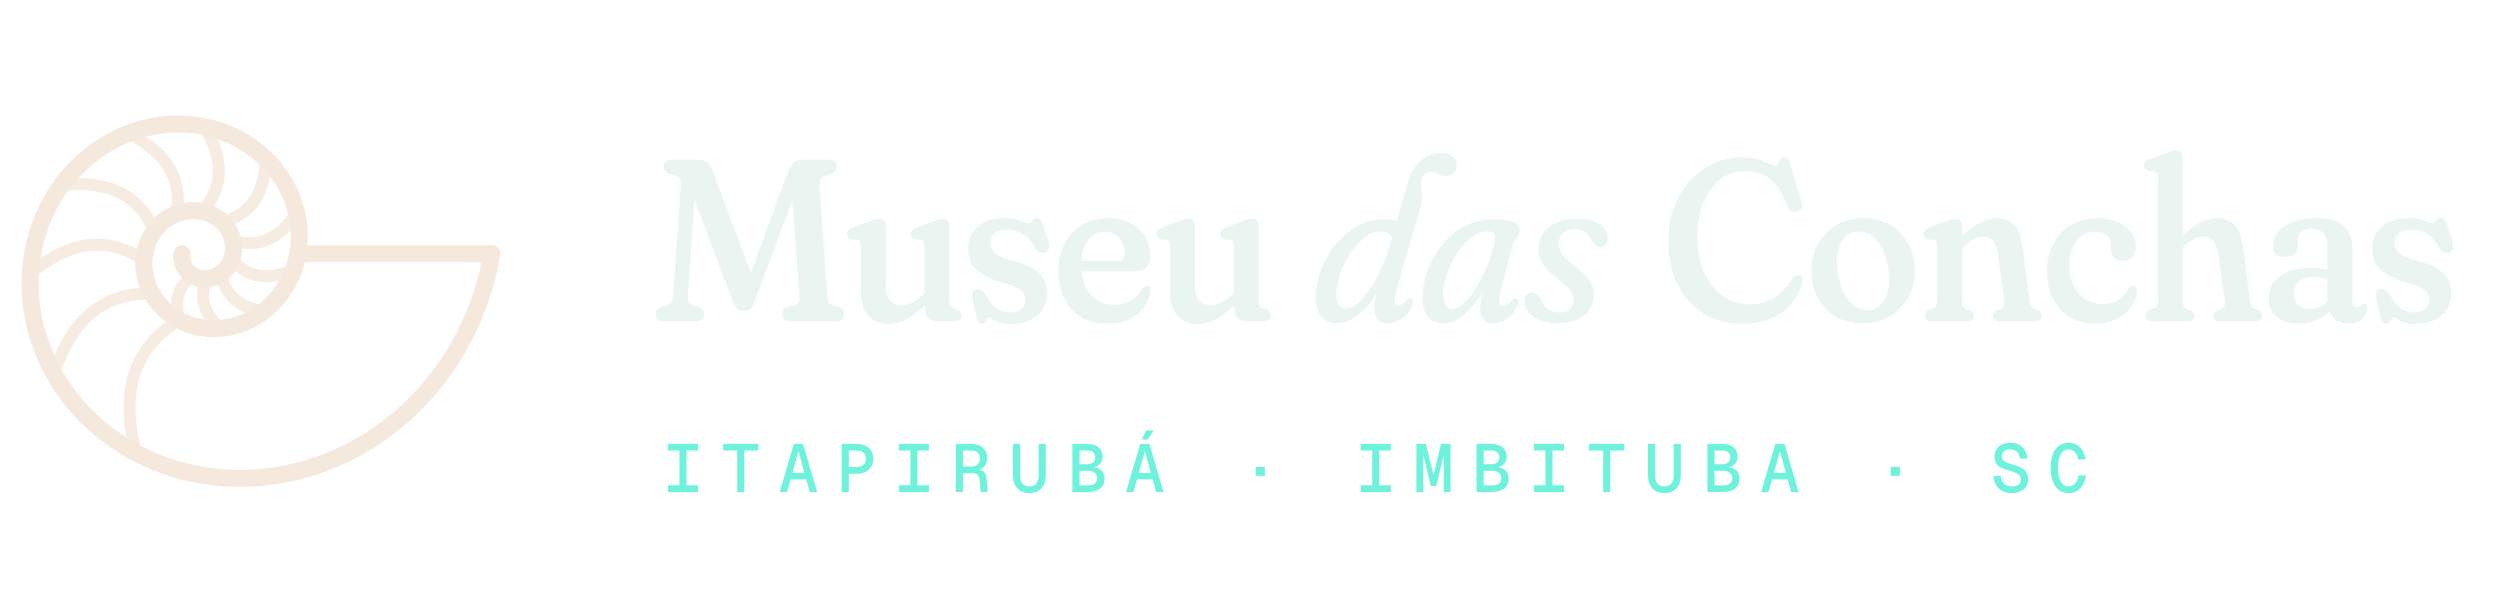
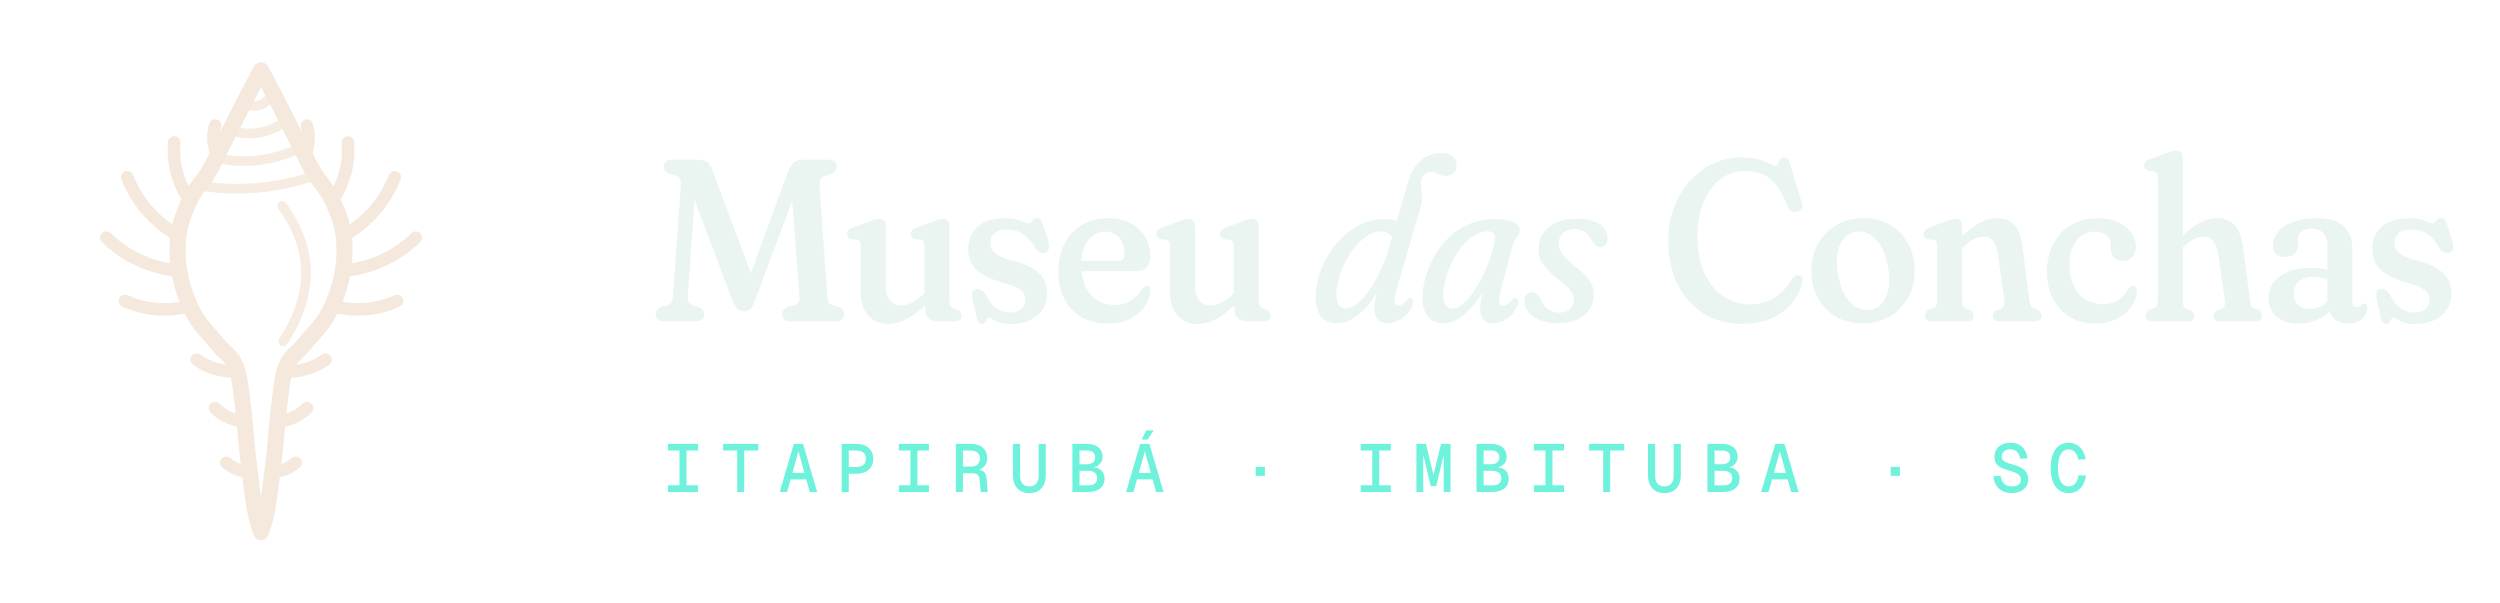
<svg xmlns="http://www.w3.org/2000/svg" viewBox="0 0 498 120" width="498" height="120">
-   <g transform="translate(0 8)" fill="none" stroke="#F4E9DC" stroke-width="3.4" stroke-linecap="round" stroke-linejoin="round">
-     <path d="M36.27 42.54L36.25 42.69L36.23 42.85L36.22 43L36.22 43.15L36.22 43.31L36.23 43.47L36.24 43.62L36.26 43.78L36.29 43.94L36.32 44.1L36.36 44.26L36.41 44.41L36.46 44.57L36.52 44.72L36.58 44.88L36.66 45.03L36.74 45.18L36.82 45.33L36.92 45.47L37.01 45.61L37.12 45.75L37.23 45.89L37.35 46.02L37.47 46.15L37.6 46.27L37.74 46.39L37.88 46.51L38.02 46.62L38.18 46.72L38.33 46.82L38.49 46.92L38.66 47L38.83 47.08L39.01 47.16L39.19 47.23L39.37 47.29L39.56 47.34L39.75 47.39L39.94 47.43L40.14 47.46L40.34 47.49L40.54 47.51L40.74 47.51L40.95 47.52L41.15 47.51L41.36 47.49L41.57 47.47L41.78 47.44L41.98 47.39L42.19 47.34L42.4 47.29L42.61 47.22L42.81 47.14L43.01 47.06L43.21 46.96L43.41 46.86L43.61 46.75L43.8 46.63L43.99 46.5L44.17 46.37L44.35 46.22L44.53 46.07L44.7 45.91L44.86 45.74L45.02 45.57L45.17 45.38L45.32 45.19L45.46 44.99L45.59 44.79L45.72 44.58L45.83 44.36L45.94 44.14L46.04 43.91L46.14 43.67L46.22 43.43L46.29 43.19L46.36 42.94L46.41 42.68L46.46 42.42L46.5 42.16L46.52 41.9L46.54 41.63L46.54 41.36L46.53 41.09L46.51 40.82L46.49 40.55L46.45 40.27L46.39 40L46.33 39.73L46.26 39.45L46.17 39.18L46.07 38.91L45.97 38.65L45.85 38.38L45.72 38.12L45.57 37.86L45.42 37.61L45.25 37.36L45.08 37.11L44.89 36.88L44.69 36.64L44.48 36.42L44.27 36.2L44.04 35.99L43.8 35.78L43.55 35.59L43.29 35.4L43.02 35.23L42.75 35.06L42.46 34.9L42.17 34.75L41.87 34.62L41.56 34.49L41.25 34.38L40.93 34.28L40.6 34.19L40.27 34.11L39.93 34.05L39.59 34L39.24 33.96L38.89 33.94L38.54 33.93L38.18 33.94L37.82 33.96L37.47 33.99L37.11 34.04L36.74 34.1L36.38 34.18L36.03 34.28L35.67 34.38L35.31 34.51L34.96 34.65L34.61 34.8L34.26 34.97L33.92 35.15L33.59 35.35L33.26 35.56L32.94 35.79L32.62 36.03L32.31 36.29L32.01 36.56L31.72 36.85L31.44 37.14L31.17 37.45L30.91 37.78L30.66 38.11L30.43 38.46L30.2 38.82L29.99 39.19L29.79 39.58L29.61 39.97L29.44 40.37L29.29 40.78L29.15 41.2L29.03 41.63L28.93 42.07L28.84 42.51L28.77 42.96L28.71 43.41L28.68 43.87L28.66 44.34L28.66 44.8L28.69 45.27L28.72 45.75L28.78 46.22L28.86 46.69L28.96 47.17L29.08 47.64L29.22 48.11L29.37 48.58L29.55 49.05L29.75 49.51L29.96 49.96L30.2 50.41L30.46 50.86L30.73 51.29L31.03 51.72L31.34 52.14L31.67 52.55L32.02 52.94L32.39 53.33L32.78 53.7L33.18 54.06L33.61 54.41L34.04 54.74L34.5 55.06L34.97 55.35L35.45 55.64L35.95 55.9L36.46 56.15L36.99 56.37L37.53 56.58L38.08 56.77L38.64 56.93L39.21 57.08L39.79 57.2L40.38 57.3L40.98 57.37L41.58 57.43L42.19 57.45L42.8 57.46L43.42 57.44L44.04 57.39L44.66 57.32L45.29 57.23L45.91 57.1L46.54 56.96L47.16 56.78L47.78 56.58L48.39 56.36L49 56.1L49.6 55.83L50.19 55.52L50.78 55.19L51.36 54.84L51.92 54.46L52.48 54.05L53.02 53.62L53.54 53.16L54.05 52.68L54.55 52.18L55.03 51.65L55.49 51.1L55.93 50.53L56.35 49.94L56.75 49.33L57.13 48.7L57.48 48.04L57.81 47.37L58.12 46.69L58.4 45.98L58.65 45.26L58.88 44.53L59.07 43.78L59.24 43.02L59.38 42.25L59.49 41.47L59.57 40.67L59.61 39.88L59.63 39.07L59.61 38.26L59.56 37.44L59.47 36.62L59.36 35.8L59.2 34.98L59.02 34.16L58.8 33.34L58.55 32.52L58.26 31.72L57.94 30.91L57.58 30.12L57.19 29.33L56.76 28.56L56.3 27.8L55.81 27.05L55.28 26.31L54.73 25.6L54.14 24.9L53.51 24.22L52.86 23.56L52.17 22.93L51.46 22.31L50.72 21.73L49.94 21.17L49.15 20.63L48.32 20.13L47.47 19.65L46.59 19.21L45.69 18.8L44.77 18.42L43.83 18.08L42.87 17.77L41.89 17.5L40.89 17.27L39.88 17.08L38.86 16.92L37.82 16.81L36.77 16.74L35.71 16.71L34.64 16.72L33.57 16.78L32.49 16.87L31.41 17.02L30.33 17.2L29.25 17.44L28.17 17.71L27.1 18.04L26.03 18.4L24.97 18.81L23.92 19.27L22.89 19.77L21.86 20.32L20.86 20.91L19.87 21.55L18.89 22.23L17.95 22.95L17.02 23.72L16.12 24.53L15.25 25.38L14.4 26.27L13.59 27.2L12.8 28.17L12.06 29.17L11.34 30.21L10.67 31.29L10.03 32.4L9.44 33.55L8.89 34.72L8.38 35.92L7.92 37.16L7.5 38.42L7.13 39.7L6.81 41L6.54 42.33L6.33 43.68L6.16 45.04L6.05 46.42L6 47.81L6 49.21L6.06 50.62L6.17 52.04L6.34 53.46L6.57 54.88L6.86 56.3L7.21 57.72L7.62 59.14L8.09 60.54L8.61 61.94L9.2 63.33L9.85 64.69L10.55 66.05L11.31 67.38L12.14 68.69L13.02 69.97L13.95 71.23L14.95 72.46L15.99 73.65L17.1 74.81L18.26 75.93L19.46 77.02L20.73 78.06L22.04 79.05L23.39 80L24.8 80.9L26.25 81.76L27.74 82.55L29.28 83.29L30.85 83.98L32.46 84.6L34.11 85.17L35.79 85.67L37.5 86.11L39.24 86.48L41.01 86.78L42.79 87.02L44.6 87.18L46.43 87.27L48.27 87.29L50.12 87.24L51.99 87.11L53.85 86.9L55.73 86.62L57.6 86.26L59.47 85.82L61.33 85.31L63.19 84.71L65.03 84.04L66.86 83.29L68.66 82.46L70.45 81.55L72.21 80.57L73.94 79.51L75.64 78.37L77.3 77.16L78.93 75.87L80.51 74.51L82.05 73.08L83.54 71.57L84.98 70L86.37 68.36L87.7 66.65L88.96 64.88L90.17 63.05L91.31 61.16L92.37 59.2L93.37 57.2L94.29 55.14L95.14 53.03L95.9 50.88L96.58 48.68L97.18 46.44L97.69 44.16" />
-     <path d="M98 42.54L59.33 42.54" />
-     <path d="M35.7 55.77Q22.2 63.92 27.1 82.22M30.25 50.51Q15.99 50.11 10.77 66.44M28.68 43.84Q18.02 36.56 6.05 46.44M30.75 38Q26.19 27.24 12.25 28.9M35.18 34.56Q36.98 24.14 25.55 18.58M40.24 34.11Q46.7 27.05 40.72 17.23M44.31 36.24Q52.68 34.03 52.93 23.63M46.36 39.85Q53.82 42.27 59.09 34.47M46.16 43.61Q50.65 49.1 58.48 45.74M44.17 46.37Q44.9 52.75 52.51 54.03M41.3 47.5Q38.74 52.71 43.9 57.41M38.56 46.95Q34.06 49.67 35.7 55.77" stroke-width="2.4" opacity=".85" />
+   <g transform="translate(0 8)" fill="none" stroke="#F4E9DC" stroke-width="3.2" stroke-linecap="round" stroke-linejoin="round">
+     <path d="M52 6L52.11 6.21L52.26 6.48L52.42 6.79L52.61 7.13L52.81 7.51L53.02 7.91L53.25 8.33L53.48 8.76L53.72 9.2L53.95 9.64L54.18 10.08L54.4 10.5L54.62 10.92L54.84 11.36L55.07 11.8L55.3 12.26L55.54 12.72L55.78 13.19L56.01 13.66L56.25 14.13L56.49 14.6L56.73 15.07L56.97 15.54L57.2 16L57.43 16.46L57.67 16.92L57.9 17.39L58.14 17.85L58.38 18.32L58.61 18.78L58.85 19.24L59.08 19.7L59.31 20.16L59.54 20.61L59.77 21.06L60 21.5L60.22 21.93L60.44 22.36L60.65 22.79L60.85 23.2L61.06 23.62L61.26 24.03L61.47 24.44L61.68 24.85L61.9 25.26L62.12 25.67L62.36 26.08L62.6 26.5L62.86 26.91L63.13 27.31L63.42 27.7L63.71 28.09L64.01 28.48L64.31 28.88L64.61 29.27L64.91 29.69L65.2 30.11L65.48 30.55L65.75 31.01L66 31.5L66.24 32.01L66.49 32.54L66.73 33.09L66.97 33.65L67.2 34.22L67.42 34.81L67.63 35.41L67.83 36.02L68.01 36.63L68.16 37.25L68.29 37.88L68.4 38.5L68.48 39.13L68.55 39.78L68.59 40.43L68.62 41.09L68.63 41.76L68.63 42.44L68.6 43.12L68.56 43.8L68.49 44.48L68.41 45.16L68.32 45.83L68.2 46.5L68.06 47.17L67.91 47.86L67.73 48.54L67.53 49.24L67.32 49.93L67.09 50.62L66.84 51.3L66.58 51.97L66.3 52.63L66.01 53.28L65.71 53.9L65.4 54.5L65.07 55.08L64.7 55.65L64.31 56.2L63.9 56.74L63.48 57.26L63.05 57.78L62.62 58.28L62.19 58.76L61.76 59.24L61.35 59.7L60.96 60.16L60.6 60.6L60.25 61.01L59.91 61.39L59.56 61.74L59.23 62.06L58.9 62.37L58.59 62.68L58.28 63L57.99 63.33L57.72 63.69L57.46 64.08L57.22 64.51L57 65L56.81 65.53L56.63 66.1L56.49 66.7L56.36 67.33L56.24 67.98L56.14 68.65L56.04 69.34L55.96 70.05L55.87 70.77L55.78 71.51L55.7 72.25L55.6 73L55.5 73.76L55.41 74.55L55.33 75.36L55.25 76.19L55.17 77.02L55.09 77.88L55.02 78.73L54.94 79.59L54.86 80.45L54.78 81.31L54.69 82.16L54.6 83L54.5 83.85L54.4 84.72L54.3 85.62L54.19 86.52L54.08 87.42L53.97 88.31L53.86 89.19L53.74 90.04L53.63 90.85L53.52 91.62L53.41 92.34L53.3 93L53.19 93.61L53.07 94.18L52.94 94.72L52.82 95.22L52.69 95.69L52.57 96.13L52.45 96.52L52.34 96.89L52.23 97.22L52.14 97.51L52.06 97.77L52 98L51.94 97.77L51.86 97.51L51.77 97.22L51.66 96.89L51.55 96.52L51.43 96.13L51.31 95.69L51.18 95.22L51.06 94.72L50.93 94.18L50.81 93.61L50.7 93L50.59 92.34L50.48 91.62L50.37 90.85L50.26 90.04L50.14 89.19L50.03 88.31L49.92 87.42L49.81 86.52L49.7 85.62L49.6 84.72L49.5 83.85L49.4 83L49.31 82.16L49.22 81.31L49.14 80.45L49.06 79.59L48.98 78.73L48.91 77.88L48.83 77.02L48.75 76.19L48.67 75.36L48.59 74.55L48.5 73.76L48.4 73L48.3 72.25L48.22 71.51L48.13 70.77L48.04 70.05L47.96 69.34L47.86 68.65L47.76 67.98L47.64 67.33L47.51 66.7L47.37 66.1L47.19 65.53L47 65L46.78 64.51L46.54 64.08L46.28 63.69L46.01 63.33L45.72 63L45.41 62.68L45.1 62.37L44.77 62.06L44.44 61.74L44.09 61.39L43.75 61.01L43.4 60.6L43.04 60.16L42.65 59.7L42.24 59.24L41.81 58.76L41.38 58.28L40.95 57.78L40.52 57.26L40.1 56.74L39.69 56.2L39.3 55.65L38.93 55.08L38.6 54.5L38.29 53.9L37.99 53.28L37.7 52.63L37.42 51.97L37.16 51.3L36.91 50.62L36.68 49.93L36.47 49.24L36.27 48.54L36.09 47.86L35.94 47.17L35.8 46.5L35.68 45.83L35.59 45.16L35.51 44.48L35.44 43.8L35.4 43.12L35.38 42.44L35.37 41.76L35.38 41.09L35.41 40.43L35.45 39.78L35.52 39.13L35.6 38.5L35.71 37.88L35.84 37.25L35.99 36.63L36.17 36.02L36.37 35.41L36.58 34.81L36.8 34.22L37.03 33.65L37.27 33.09L37.51 32.54L37.76 32.01L38 31.5L38.25 31.01L38.52 30.55L38.8 30.11L39.09 29.69L39.39 29.27L39.69 28.88L39.99 28.48L40.29 28.09L40.58 27.7L40.87 27.31L41.14 26.91L41.4 26.5L41.64 26.08L41.88 25.67L42.1 25.26L42.32 24.85L42.53 24.44L42.74 24.03L42.94 23.62L43.15 23.2L43.35 22.79L43.56 22.36L43.78 21.93L44 21.5L44.23 21.06L44.46 20.61L44.69 20.16L44.92 19.7L45.15 19.24L45.39 18.78L45.62 18.32L45.86 17.85L46.1 17.39L46.33 16.92L46.57 16.46L46.8 16L47.03 15.54L47.27 15.07L47.51 14.6L47.75 14.13L47.99 13.66L48.22 13.19L48.46 12.72L48.7 12.26L48.93 11.8L49.16 11.36L49.38 10.92L49.6 10.5L49.82 10.08L50.05 9.64L50.28 9.2L50.52 8.76L50.75 8.33L50.98 7.91L51.19 7.51L51.39 7.13L51.58 6.79L51.74 6.48L51.89 6.21L52 6Z" />
+     <path d="M60.75 23Q61.97 19.93 61.14 17.01M43.25 23Q42.03 19.93 42.86 17.01M66.24 32Q69.81 26.45 69.29 20.39M37.76 32Q34.19 26.45 34.71 20.39M68.47 39Q75.78 34.61 78.64 27.31M35.53 39Q28.22 34.61 25.36 27.31M68.29 46Q77.03 44.99 82.83 39.34M35.71 46Q26.97 44.99 21.17 39.34M66.14 53Q73.09 54.65 79.09 51.95M37.86 53Q30.91 54.65 24.91 51.95M56.67 66Q61.34 66.16 64.83 63.65M47.33 66Q42.66 66.16 39.17 63.65M55.27 76Q58.82 75.59 61.18 73.3M48.73 76Q45.18 75.59 42.82 73.3M54.25 86Q57 85.85 58.91 84.19M49.75 86Q47 85.85 45.09 84.19" stroke-width="2.5" />
+     <path d="M49.32 12.7Q52 14.1 54.68 10.5M46.75 18.2Q52 19.6 57.25 16M44.18 23.7Q52 25.1 59.82 21.5M41.29 29.2Q52 30.6 62.71 27M56.2 33Q65.6 46 56.4 60" stroke-width="1.92" opacity=".85" />
  </g>
  <path fill="#EAF5F2" d="M141.98 34.12L150.65 57.28L148.33 57.70L156.89 34.45Q157.44 32.86 158.15 32.33Q158.87 31.80 160.11 31.80L160.11 31.80L165.12 31.80Q165.93 31.80 166.31 32.16Q166.69 32.51 166.69 33.16L166.69 33.16Q166.69 33.69 166.42 34.05Q166.16 34.42 165.58 34.65L165.58 34.65L164.57 34.95Q163.76 35.20 163.49 35.70Q163.21 36.19 163.28 37.32L163.28 37.32L164.80 59.12Q164.84 59.93 165.10 60.30Q165.35 60.66 165.88 60.83L165.88 60.83L167.12 61.13Q167.60 61.29 167.88 61.64Q168.16 62.00 168.16 62.55L168.16 62.55Q168.16 63.20 167.78 63.60Q167.40 64 166.59 64L166.59 64L157.39 64Q156.61 64 156.23 63.63Q155.85 63.26 155.85 62.62L155.85 62.62Q155.85 62.09 156.12 61.72Q156.38 61.35 156.93 61.13L156.93 61.13L158.20 60.83Q158.77 60.64 159.05 60.27Q159.32 59.91 159.26 59.15L159.26 59.15L157.53 36.22L159.26 36.17L150.45 59.72Q149.94 61.15 149.44 61.57Q148.93 62.00 148.24 62.00L148.24 62.00Q147.73 62.00 147.33 61.84Q146.93 61.68 146.57 61.16Q146.22 60.64 145.80 59.56L145.80 59.56L137.04 36.31L138.63 35.89L137.01 58.96Q136.97 59.72 137.20 60.15Q137.43 60.57 138.16 60.92L138.16 60.92L139.38 61.26Q139.80 61.45 140.03 61.77Q140.26 62.09 140.26 62.57L140.26 62.57Q140.26 63.24 139.89 63.62Q139.52 64 138.72 64L138.72 64L132.16 64Q131.38 64 130.99 63.63Q130.60 63.26 130.60 62.62L130.60 62.62Q130.60 62.05 130.90 61.70Q131.20 61.35 131.79 61.08L131.79 61.08L132.97 60.83Q133.47 60.66 133.74 60.26Q134.00 59.86 134.05 59.05L134.05 59.05L135.63 36.77Q135.68 36.08 135.50 35.65Q135.31 35.23 134.74 35.00L134.74 35.00L133.38 34.65Q132.78 34.40 132.53 34.05Q132.28 33.71 132.28 33.16L132.28 33.16Q132.28 31.80 133.84 31.80L133.84 31.80L139.18 31.80Q140.21 31.80 140.86 32.27Q141.50 32.74 141.98 34.12L141.98 34.12ZM184.28 61.40L184.28 61.40L184.28 60.02L184.14 59.84L184.14 49.16Q184.14 48.45 183.96 48.15Q183.77 47.85 183.34 47.74L183.34 47.74L182.26 47.67Q181.80 47.49 181.61 47.23Q181.43 46.98 181.43 46.59L181.43 46.59Q181.43 46.17 181.69 45.86Q181.96 45.55 182.62 45.30L182.62 45.30L185.78 44.13Q186.60 43.83 187.06 43.71Q187.52 43.60 187.89 43.60L187.89 43.60Q188.49 43.60 188.81 43.98Q189.13 44.36 189.13 44.98L189.13 44.98L189.13 59.74Q189.13 60.55 189.34 60.92Q189.55 61.29 189.98 61.42L189.98 61.42L190.70 61.63Q191.11 61.84 191.32 62.13Q191.53 62.41 191.53 62.85L191.53 62.85Q191.53 63.40 191.19 63.70Q190.86 64 190.24 64L190.24 64L186.86 64Q185.57 64 184.92 63.31Q184.28 62.62 184.28 61.40ZM171.47 58.25L171.47 58.25L171.47 49.16Q171.47 48.45 171.28 48.15Q171.10 47.85 170.66 47.74L170.66 47.74L169.58 47.67Q169.12 47.49 168.94 47.23Q168.75 46.98 168.75 46.59L168.75 46.59Q168.75 46.17 169.02 45.86Q169.28 45.55 169.95 45.30L169.95 45.30L173.10 44.13Q173.93 43.83 174.39 43.71Q174.85 43.60 175.22 43.60L175.22 43.60Q175.82 43.60 176.14 43.98Q176.46 44.36 176.46 44.98L176.46 44.98L176.46 56.96Q176.46 58.85 177.31 59.84Q178.16 60.83 179.54 60.83L179.54 60.83Q180.55 60.83 181.66 60.30Q182.76 59.77 183.96 58.62L183.96 58.62L184.72 57.91L185.82 59.26L184.90 60.20Q182.67 62.48 180.72 63.51Q178.76 64.53 176.90 64.53L176.90 64.53Q174.46 64.53 172.96 62.87Q171.47 61.22 171.47 58.25ZM201.23 62.25L201.23 62.25Q202.68 62.25 203.45 61.54Q204.22 60.83 204.22 59.74L204.22 59.74Q204.22 59.03 203.91 58.48Q203.60 57.93 202.80 57.46Q201.99 56.98 200.50 56.55L200.50 56.55Q197.55 55.72 195.88 54.75Q194.22 53.79 193.54 52.51Q192.86 51.23 192.86 49.53L192.86 49.53Q192.86 46.89 194.72 45.17Q196.59 43.46 200.33 43.46L200.33 43.46Q201.67 43.46 202.54 43.71Q203.42 43.97 203.99 44.22Q204.57 44.47 204.96 44.47L204.96 44.47Q205.26 44.47 205.42 44.22Q205.58 43.97 205.81 43.71Q206.04 43.46 206.48 43.46L206.48 43.46Q206.89 43.46 207.21 43.73Q207.53 43.99 207.76 44.80L207.76 44.80L208.78 47.83Q209.05 48.80 208.95 49.43Q208.84 50.06 208.31 50.29L208.31 50.29Q207.74 50.52 207.18 50.28Q206.61 50.04 206.18 49.35L206.18 49.35Q205.42 48.02 204.55 47.22Q203.69 46.43 202.71 46.07Q201.74 45.72 200.63 45.72L200.63 45.72Q198.86 45.72 198.07 46.49Q197.28 47.26 197.28 48.31L197.28 48.31Q197.28 49.07 197.65 49.72Q198.03 50.36 199 50.90Q199.97 51.44 201.67 51.90L201.67 51.90Q204.06 52.50 205.59 53.39Q207.12 54.27 207.87 55.52Q208.61 56.78 208.61 58.50L208.61 58.50Q208.61 60.27 207.73 61.63Q206.84 62.99 205.23 63.76Q203.62 64.53 201.44 64.53L201.44 64.53Q199.94 64.53 199.08 64.22Q198.22 63.91 197.78 63.61Q197.34 63.31 197.09 63.31L197.09 63.31Q196.77 63.31 196.61 63.61Q196.45 63.91 196.26 64.22Q196.08 64.53 195.64 64.53L195.64 64.53Q195.23 64.53 194.96 64.26Q194.70 64 194.58 63.36L194.58 63.36L193.80 60.04Q193.57 58.89 193.65 58.32Q193.73 57.74 194.33 57.58L194.33 57.58Q194.88 57.42 195.40 57.70Q195.92 57.97 196.40 58.78L196.40 58.78Q197.37 60.64 198.53 61.45Q199.69 62.25 201.23 62.25ZM229.13 51.12L229.13 51.12Q229.13 52.52 228.38 53.27Q227.64 54.02 226.23 54.02L226.23 54.02L214.16 54.02L214.16 51.97L222.69 51.97Q223.98 51.97 223.98 50.71L223.98 50.71Q223.98 48.61 222.92 47.37Q221.86 46.13 220.16 46.13L220.16 46.13Q218.78 46.13 217.71 46.91Q216.64 47.69 216.02 49.14Q215.40 50.59 215.40 52.64L215.40 52.64Q215.40 56.59 217.22 58.66Q219.03 60.73 221.95 60.73L221.95 60.73Q223.91 60.73 225.31 59.81Q226.72 58.89 227.41 57.63L227.41 57.63Q227.73 57.26 227.98 57.11Q228.23 56.96 228.49 56.96L228.49 56.96Q228.81 56.96 229.00 57.22Q229.20 57.47 229.18 57.97L229.18 57.97Q229.04 59.65 227.97 61.13Q226.90 62.60 225.04 63.53Q223.17 64.46 220.64 64.46L220.64 64.46Q217.63 64.46 215.42 63.16Q213.21 61.86 212.02 59.53Q210.82 57.19 210.82 54.11L210.82 54.11Q210.82 51.07 212.00 48.66Q213.17 46.24 215.42 44.85Q217.68 43.46 220.85 43.46L220.85 43.46Q223.33 43.46 225.20 44.45Q227.06 45.44 228.10 47.18Q229.13 48.91 229.13 51.12ZM245.87 61.40L245.87 61.40L245.87 60.02L245.74 59.84L245.74 49.16Q245.74 48.45 245.55 48.15Q245.37 47.85 244.93 47.74L244.93 47.74L243.85 47.67Q243.39 47.49 243.21 47.23Q243.02 46.98 243.02 46.59L243.02 46.59Q243.02 46.17 243.29 45.86Q243.55 45.55 244.22 45.30L244.22 45.30L247.37 44.13Q248.20 43.83 248.66 43.71Q249.12 43.60 249.49 43.60L249.49 43.60Q250.08 43.60 250.41 43.98Q250.73 44.36 250.73 44.98L250.73 44.98L250.73 59.74Q250.73 60.55 250.93 60.92Q251.14 61.29 251.58 61.42L251.58 61.42L252.29 61.63Q252.71 61.84 252.91 62.13Q253.12 62.41 253.12 62.85L253.12 62.85Q253.12 63.40 252.79 63.70Q252.45 64 251.83 64L251.83 64L248.45 64Q247.16 64 246.52 63.31Q245.87 62.62 245.87 61.40ZM233.06 58.25L233.06 58.25L233.06 49.16Q233.06 48.45 232.88 48.15Q232.70 47.85 232.26 47.74L232.26 47.74L231.18 47.67Q230.72 47.49 230.53 47.23Q230.35 46.98 230.35 46.59L230.35 46.59Q230.35 46.17 230.61 45.86Q230.88 45.55 231.55 45.30L231.55 45.30L234.70 44.13Q235.52 43.83 235.98 43.71Q236.44 43.60 236.81 43.60L236.81 43.60Q237.41 43.60 237.73 43.98Q238.05 44.36 238.05 44.98L238.05 44.98L238.05 56.96Q238.05 58.85 238.91 59.84Q239.76 60.83 241.14 60.83L241.14 60.83Q242.15 60.83 243.25 60.30Q244.36 59.77 245.55 58.62L245.55 58.62L246.31 57.91L247.42 59.26L246.50 60.20Q244.26 62.48 242.31 63.51Q240.35 64.53 238.49 64.53L238.49 64.53Q236.05 64.53 234.56 62.87Q233.06 61.22 233.06 58.25ZM280.56 47.09L280.56 47.09L277.57 47.78Q277.13 46.87 276.57 46.47Q276.00 46.08 275.04 46.08L275.04 46.08Q273.98 46.08 272.86 46.68Q271.75 47.28 270.70 48.34Q269.66 49.39 268.77 50.80Q267.89 52.20 267.25 53.82Q266.62 55.44 266.34 57.15L266.34 57.15Q266.00 59.12 266.48 60.30Q266.97 61.47 268.02 61.47L268.02 61.47Q269.13 61.47 270.35 60.49Q271.57 59.52 272.75 57.82Q273.93 56.13 274.96 53.96Q275.98 51.79 276.67 49.42L276.67 49.42L280.28 36.86Q281.25 33.57 282.96 32.03Q284.68 30.49 287.09 30.49L287.09 30.49Q288.63 30.49 289.40 31.17Q290.17 31.85 290.17 32.74L290.17 32.74Q290.17 33.80 289.59 34.42Q289.00 35.04 288.01 35.04L288.01 35.04Q287.53 35.04 287.15 34.91Q286.77 34.77 286.43 34.61Q286.10 34.45 285.77 34.32Q285.43 34.19 285.04 34.19L285.04 34.19Q284.38 34.19 283.93 34.58Q283.48 34.97 283.18 35.66L283.18 35.66Q283.02 36.17 283.03 36.64Q283.04 37.11 283.11 37.61Q283.18 38.10 283.23 38.70Q283.27 39.30 283.21 40.01Q283.16 40.72 282.88 41.62L282.88 41.62L278.19 57.67Q277.75 59.19 277.79 60.02Q277.82 60.85 278.56 60.85L278.56 60.85Q278.97 60.85 279.40 60.60Q279.82 60.34 280.35 59.63L280.35 59.63Q280.54 59.40 280.72 59.34Q280.90 59.28 281.06 59.35L281.06 59.35Q281.41 59.40 281.51 59.79Q281.62 60.18 281.32 60.96L281.32 60.96Q280.81 62.02 280.03 62.79Q279.25 63.56 278.33 63.98Q277.41 64.39 276.46 64.39L276.46 64.39Q275.11 64.39 274.44 63.64Q273.77 62.90 273.77 61.49L273.77 61.49Q273.77 60.85 273.91 59.99Q274.05 59.12 274.44 57.70Q274.83 56.27 275.57 54.00L275.57 54.00L276.30 54.48Q274.69 57.95 273.04 60.14Q271.38 62.32 269.67 63.36Q267.95 64.39 266.18 64.39L266.18 64.39Q264.71 64.39 263.71 63.61Q262.71 62.83 262.31 61.30Q261.91 59.77 262.20 57.54L262.20 57.54Q262.53 54.96 263.68 52.49Q264.83 50.02 266.64 48.02Q268.46 46.01 270.79 44.83Q273.13 43.64 275.84 43.64L275.84 43.64Q277.32 43.64 278.29 44.12Q279.27 44.59 279.83 45.37Q280.40 46.15 280.56 47.09ZM301.35 48.77L298.94 57.95Q298.50 59.58 298.67 60.24Q298.84 60.90 299.35 60.90L299.35 60.90Q299.76 60.90 300.19 60.63Q300.61 60.37 301.19 59.70L301.19 59.70Q301.42 59.42 301.63 59.35Q301.83 59.28 301.99 59.35L301.99 59.35Q302.36 59.42 302.43 59.86Q302.50 60.30 302.20 61.06L302.20 61.06Q301.44 62.67 300.18 63.53Q298.91 64.39 297.44 64.39L297.44 64.39Q296.15 64.39 295.50 63.68Q294.84 62.97 294.84 61.70L294.84 61.70Q294.84 61.22 294.91 60.61Q294.98 60.00 295.16 59.12Q295.35 58.25 295.68 57.00Q296.01 55.74 296.54 54.00L296.54 54.00L296.98 55.01Q295.49 58.20 293.92 60.29Q292.36 62.37 290.74 63.38Q289.11 64.39 287.44 64.39L287.44 64.39Q285.25 64.39 284.15 62.64Q283.04 60.90 283.48 57.54L283.48 57.54Q283.76 55.56 284.51 53.57Q285.27 51.58 286.49 49.80Q287.71 48.02 289.38 46.62Q291.05 45.23 293.14 44.44Q295.23 43.64 297.69 43.64L297.69 43.64Q299.46 43.64 300.60 43.93Q301.74 44.22 302.27 44.76Q302.80 45.30 302.75 46.06L302.75 46.06Q302.71 46.61 302.43 46.97Q302.16 47.33 301.84 47.73Q301.53 48.13 301.35 48.77L301.35 48.77ZM287.64 57.15L287.64 57.15Q287.25 59.19 287.77 60.33Q288.29 61.47 289.28 61.47L289.28 61.47Q290.36 61.47 291.51 60.47Q292.66 59.47 293.73 57.82Q294.80 56.18 295.68 54.28Q296.57 52.38 297.12 50.55Q297.67 48.70 297.79 47.33L297.79 47.33Q297.81 46.70 297.47 46.39Q297.14 46.08 296.15 46.08L296.15 46.08Q295.12 46.08 294.04 46.68Q292.96 47.28 291.92 48.34Q290.89 49.39 290.02 50.80Q289.16 52.20 288.54 53.82Q287.92 55.44 287.64 57.15ZM310.69 62.27L310.69 62.27Q312.07 62.27 312.79 61.50Q313.52 60.73 313.52 59.72L313.52 59.72Q313.52 59.15 313.28 58.58Q313.03 58.02 312.36 57.31Q311.68 56.59 310.39 55.58L310.39 55.58Q308.85 54.39 307.97 53.42Q307.10 52.45 306.75 51.48Q306.41 50.50 306.46 49.28L306.46 49.28Q306.55 47.62 307.49 46.34Q308.43 45.05 310.14 44.30Q311.84 43.55 314.18 43.55L314.18 43.55Q316.14 43.55 317.50 44.07Q318.85 44.59 319.54 45.45Q320.23 46.31 320.23 47.37L320.23 47.37Q320.23 48.31 319.88 48.76Q319.52 49.21 318.90 49.21L318.90 49.21Q318.35 49.21 317.91 48.88Q317.47 48.54 316.94 47.65L316.94 47.65Q316.35 46.64 315.58 46.13Q314.81 45.62 313.68 45.62L313.68 45.62Q312.23 45.62 311.36 46.46Q310.48 47.30 310.48 48.50L310.48 48.50Q310.48 49.07 310.73 49.72Q310.99 50.36 311.65 51.13Q312.32 51.90 313.54 52.89L313.54 52.89Q315.33 54.23 316.21 55.32Q317.08 56.41 317.32 57.38Q317.56 58.34 317.45 59.35L317.45 59.35Q317.31 60.80 316.40 61.95Q315.50 63.10 313.93 63.75Q312.37 64.39 310.25 64.39L310.25 64.39Q308.16 64.39 306.69 63.77Q305.21 63.15 304.44 62.15Q303.67 61.15 303.67 60.02L303.67 60.02Q303.67 59.17 304.08 58.69Q304.48 58.20 305.15 58.20L305.15 58.20Q305.70 58.20 306.15 58.59Q306.59 58.99 307.01 59.79L307.01 59.79Q307.61 61.15 308.55 61.71Q309.49 62.27 310.69 62.27ZM359.06 56.02L359.06 56.02Q358.72 57.70 357.77 59.23Q356.83 60.76 355.33 61.94Q353.82 63.13 351.75 63.82Q349.68 64.51 347.08 64.51L347.08 64.51Q342.55 64.51 339.24 62.38Q335.93 60.25 334.12 56.51Q332.31 52.78 332.31 47.92L332.31 47.92Q332.31 44.40 333.44 41.39Q334.57 38.38 336.56 36.12Q338.55 33.87 341.17 32.62Q343.79 31.36 346.78 31.36L346.78 31.36Q348.97 31.36 350.33 31.78Q351.70 32.19 352.49 32.61Q353.27 33.02 353.66 33.02L353.66 33.02Q354.05 33.02 354.21 32.61Q354.37 32.19 354.60 31.78Q354.83 31.36 355.48 31.36L355.48 31.36Q355.87 31.36 356.14 31.65Q356.42 31.94 356.67 32.84L356.67 32.84L358.93 40.47Q359.11 41.07 358.82 41.59Q358.53 42.10 357.87 42.22L357.87 42.22Q357.27 42.31 356.81 42.06Q356.35 41.80 356.05 41.09L356.05 41.09Q355.06 38.45 353.87 36.92Q352.67 35.39 351.13 34.73Q349.59 34.08 347.56 34.08L347.56 34.08Q345.45 34.08 343.71 35.04Q341.97 36.01 340.72 37.76Q339.47 39.50 338.79 41.90Q338.11 44.29 338.11 47.14L338.11 47.14Q338.11 51.37 339.50 54.40Q340.89 57.42 343.28 59.03Q345.68 60.64 348.67 60.64L348.67 60.64Q351.13 60.64 353.24 59.45Q355.36 58.25 356.88 55.67L356.88 55.67Q357.36 55.08 357.73 54.91Q358.10 54.75 358.44 54.85L358.44 54.85Q358.81 54.91 358.96 55.23Q359.11 55.54 359.06 56.02ZM371.21 43.46L371.21 43.46Q374.24 43.46 376.53 44.81Q378.82 46.15 380.11 48.52Q381.40 50.89 381.40 53.97L381.40 53.97Q381.40 56.94 380.08 59.31Q378.77 61.68 376.44 63.05Q374.10 64.41 371.02 64.41L371.02 64.41Q368.01 64.41 365.71 63.07Q363.41 61.72 362.12 59.35Q360.83 56.98 360.83 53.90L360.83 53.90Q360.83 50.94 362.14 48.58Q363.46 46.22 365.79 44.84Q368.12 43.46 371.21 43.46ZM372.79 61.68L372.79 61.68Q374.20 61.38 375.09 60.19Q375.99 59.01 376.26 57.16Q376.52 55.31 376.06 52.96L376.06 52.96Q375.55 50.43 374.56 48.83Q373.58 47.23 372.25 46.58Q370.93 45.92 369.44 46.22L369.44 46.22Q368.03 46.50 367.14 47.68Q366.24 48.87 365.97 50.73Q365.71 52.59 366.17 54.91L366.17 54.91Q366.68 57.45 367.66 59.04Q368.65 60.64 369.99 61.30Q371.32 61.95 372.79 61.68ZM390.87 44.98L390.87 44.98L390.87 59.74Q390.87 60.60 391.04 60.98Q391.22 61.35 391.70 61.54L391.70 61.54L392.44 61.77Q393.13 62.14 393.13 62.85L393.13 62.85Q393.13 64 391.95 64L391.95 64L384.78 64Q384.16 64 383.82 63.70Q383.49 63.40 383.49 62.85L383.49 62.85Q383.49 62.41 383.70 62.13Q383.90 61.84 384.32 61.63L384.32 61.63L385.03 61.42Q385.51 61.26 385.70 60.92Q385.88 60.57 385.88 59.74L385.88 59.74L385.88 49.16Q385.88 48.45 385.70 48.15Q385.51 47.85 385.08 47.74L385.08 47.74L383.99 47.67Q383.53 47.49 383.35 47.23Q383.17 46.98 383.17 46.59L383.17 46.59Q383.17 46.17 383.43 45.86Q383.70 45.55 384.36 45.30L384.36 45.30L387.51 44.13Q388.34 43.83 388.80 43.71Q389.26 43.60 389.63 43.60L389.63 43.60Q390.23 43.60 390.55 43.98Q390.87 44.36 390.87 44.98ZM391.03 49.23L390.30 49.95L389.19 48.68L390.14 47.74Q392.37 45.48 394.17 44.47Q395.98 43.46 397.77 43.46L397.77 43.46Q400.12 43.46 401.31 44.88Q402.51 46.29 402.81 48.73L402.81 48.73L404.26 59.74Q404.35 60.55 404.50 60.91Q404.65 61.26 405.11 61.42L405.11 61.42L405.82 61.63Q406.21 61.86 406.43 62.14Q406.65 62.41 406.65 62.85L406.65 62.85Q406.65 63.40 406.32 63.70Q405.98 64 405.38 64L405.38 64L398.16 64Q396.99 64 396.99 62.85L396.99 62.85Q396.99 62.11 397.68 61.77L397.68 61.77L398.44 61.54Q398.92 61.35 399.14 61.00Q399.36 60.64 399.27 59.86L399.27 59.86L397.96 50.59Q397.73 48.89 397.04 48.03Q396.35 47.16 395.03 47.16L395.03 47.16Q394.09 47.16 393.13 47.65Q392.16 48.13 391.03 49.23L391.03 49.23ZM425.46 49.12L425.46 49.12Q425.46 50.48 424.75 51.21Q424.04 51.95 422.86 51.95L422.86 51.95Q421.67 51.95 421.07 51.25Q420.47 50.55 420.47 49.39L420.47 49.39L420.47 48.75Q420.47 47.55 419.64 46.84Q418.82 46.13 417.25 46.13L417.25 46.13Q415.80 46.13 414.67 46.93Q413.53 47.74 412.88 49.20Q412.24 50.66 412.24 52.66L412.24 52.66Q412.24 55.21 413.10 56.98Q413.96 58.76 415.45 59.66Q416.93 60.57 418.79 60.57L418.79 60.57Q420.82 60.57 422.05 59.71Q423.28 58.85 423.92 57.63L423.92 57.63Q424.27 57.22 424.51 57.09Q424.75 56.96 425.00 56.96L425.00 56.96Q425.33 56.96 425.51 57.22Q425.69 57.47 425.67 57.97L425.67 57.97Q425.56 59.68 424.51 61.15Q423.46 62.62 421.65 63.54Q419.83 64.46 417.39 64.46L417.39 64.46Q414.56 64.46 412.38 63.17Q410.19 61.88 408.97 59.55Q407.75 57.22 407.75 54.11L407.75 54.11Q407.75 51.10 408.98 48.68Q410.21 46.27 412.47 44.86Q414.72 43.46 417.78 43.46L417.78 43.46Q420.15 43.46 421.88 44.25Q423.60 45.05 424.53 46.34Q425.46 47.62 425.46 49.12ZM434.80 31.36L434.80 31.36L434.80 59.74Q434.80 60.60 434.97 60.98Q435.15 61.35 435.63 61.54L435.63 61.54L436.39 61.77Q437.08 62.14 437.08 62.85L437.08 62.85Q437.08 64 435.91 64L435.91 64L428.71 64Q428.11 64 427.78 63.70Q427.44 63.40 427.44 62.85L427.44 62.85Q427.44 62.41 427.65 62.13Q427.86 61.84 428.25 61.63L428.25 61.63L428.98 61.42Q429.44 61.26 429.64 60.92Q429.83 60.57 429.83 59.74L429.83 59.74L429.83 35.55Q429.83 34.84 429.65 34.55Q429.47 34.26 429.03 34.12L429.03 34.12L427.95 34.05Q427.49 33.87 427.29 33.62Q427.10 33.36 427.10 33.00L427.10 33.00Q427.10 32.56 427.36 32.25Q427.63 31.94 428.32 31.69L428.32 31.69L431.47 30.54Q432.29 30.21 432.74 30.11Q433.19 30.01 433.58 30.01L433.58 30.01Q434.18 30.01 434.49 30.37Q434.80 30.74 434.80 31.36ZM434.99 49.12L434.23 49.83L433.15 48.57L434.07 47.62Q436.30 45.39 438.08 44.43Q439.86 43.46 441.59 43.46L441.59 43.46Q444.02 43.46 445.23 44.94Q446.44 46.43 446.81 49.16L446.81 49.16L448.19 59.74Q448.30 60.55 448.44 60.91Q448.58 61.26 449.04 61.42L449.04 61.42L449.77 61.63Q450.17 61.86 450.38 62.14Q450.60 62.41 450.60 62.85L450.60 62.85Q450.60 63.40 450.27 63.70Q449.94 64 449.31 64L449.31 64L442.09 64Q440.92 64 440.92 62.85L440.92 62.85Q440.92 62.11 441.63 61.77L441.63 61.77L442.37 61.54Q442.85 61.35 443.08 61.00Q443.31 60.64 443.20 59.86L443.20 59.86L441.93 51.03Q441.66 49.10 440.95 48.13Q440.25 47.16 438.85 47.16L438.85 47.16Q438.02 47.16 437.09 47.60Q436.16 48.04 434.99 49.12L434.99 49.12ZM464.01 61.17L464.01 61.17L464.01 60.57L463.60 60.44L463.60 48.94Q463.60 47.30 462.78 46.43Q461.96 45.55 460.54 45.55L460.54 45.55Q459.23 45.55 458.50 46.12Q457.78 46.68 457.78 47.60L457.78 47.60L457.78 48.61Q457.78 49.88 457.10 50.53Q456.42 51.19 455.13 51.19L455.13 51.19Q453.89 51.19 453.33 50.57Q452.76 49.95 452.76 48.91L452.76 48.91Q452.76 47.49 453.75 46.24Q454.74 45.00 456.69 44.23Q458.63 43.46 461.48 43.46L461.48 43.46Q464.98 43.46 466.78 45.02Q468.59 46.59 468.59 49.39L468.59 49.39L468.59 59.98Q468.59 60.48 468.81 60.81Q469.03 61.15 469.56 61.15L469.56 61.15Q469.85 61.15 470.05 61.03Q470.25 60.92 470.38 60.71L470.38 60.71Q470.50 60.60 470.61 60.52Q470.73 60.44 470.91 60.44L470.91 60.44Q471.23 60.44 471.41 60.71Q471.58 60.99 471.58 61.40L471.58 61.40Q471.58 62.16 471.13 62.86Q470.68 63.56 469.83 64.01Q468.98 64.46 467.81 64.46L467.81 64.46Q466.11 64.46 465.06 63.55Q464.01 62.64 464.01 61.17ZM451.91 59.40L451.91 59.40Q451.91 56.59 454.21 54.97Q456.51 53.35 460.45 53.35L460.45 53.35Q461.53 53.35 462.62 53.52Q463.71 53.70 464.50 54.00L464.50 54.00L464.04 55.84Q463.30 55.51 462.52 55.34Q461.74 55.17 460.81 55.17L460.81 55.17Q459.02 55.17 457.97 56.04Q456.93 56.92 456.93 58.48L456.93 58.48Q456.93 59.98 457.82 60.75Q458.72 61.52 460.13 61.52L460.13 61.52Q461.41 61.52 462.52 60.91Q463.62 60.30 464.36 59.28L464.36 59.28L464.86 60.94Q463.81 62.60 461.93 63.53Q460.06 64.46 457.80 64.46L457.80 64.46Q455.06 64.46 453.49 63.08Q451.91 61.70 451.91 59.40ZM480.94 62.25L480.94 62.25Q482.39 62.25 483.16 61.54Q483.93 60.83 483.93 59.74L483.93 59.74Q483.93 59.03 483.62 58.48Q483.31 57.93 482.50 57.46Q481.70 56.98 480.20 56.55L480.20 56.55Q477.26 55.72 475.59 54.75Q473.93 53.79 473.25 52.51Q472.57 51.23 472.57 49.53L472.57 49.53Q472.57 46.89 474.43 45.17Q476.29 43.46 480.04 43.46L480.04 43.46Q481.38 43.46 482.25 43.71Q483.13 43.97 483.70 44.22Q484.28 44.47 484.67 44.47L484.67 44.47Q484.97 44.47 485.13 44.22Q485.29 43.97 485.52 43.71Q485.75 43.46 486.18 43.46L486.18 43.46Q486.60 43.46 486.92 43.73Q487.24 43.99 487.47 44.80L487.47 44.80L488.48 47.83Q488.76 48.80 488.66 49.43Q488.55 50.06 488.02 50.29L488.02 50.29Q487.45 50.52 486.89 50.28Q486.32 50.04 485.88 49.35L485.88 49.35Q485.13 48.02 484.26 47.22Q483.40 46.43 482.42 46.07Q481.45 45.72 480.34 45.72L480.34 45.72Q478.57 45.72 477.78 46.49Q476.98 47.26 476.98 48.31L476.98 48.31Q476.98 49.07 477.36 49.72Q477.74 50.36 478.71 50.90Q479.68 51.44 481.38 51.90L481.38 51.90Q483.77 52.50 485.30 53.39Q486.83 54.27 487.58 55.52Q488.32 56.78 488.32 58.50L488.32 58.50Q488.32 60.27 487.44 61.63Q486.55 62.99 484.94 63.76Q483.33 64.53 481.15 64.53L481.15 64.53Q479.65 64.53 478.79 64.22Q477.93 63.91 477.49 63.61Q477.05 63.31 476.80 63.31L476.80 63.31Q476.48 63.31 476.32 63.61Q476.16 63.91 475.97 64.22Q475.79 64.53 475.35 64.53L475.35 64.53Q474.94 64.53 474.67 64.26Q474.41 64 474.29 63.36L474.29 63.36L473.51 60.04Q473.28 58.89 473.36 58.32Q473.44 57.74 474.04 57.58L474.04 57.58Q474.59 57.42 475.11 57.70Q475.63 57.97 476.11 58.78L476.11 58.78Q477.08 60.64 478.24 61.45Q479.40 62.25 480.94 62.25Z" />
  <path fill="#6FF2DC" d="M139.05 98L133.05 98L133.05 96.66L135.35 96.66L135.35 89.75L133.05 89.75L133.05 88.42L139.05 88.42L139.05 89.75L136.75 89.75L136.75 96.66L139.05 96.66L139.05 98ZM148.25 98L146.85 98L146.85 89.75L144.04 89.75L144.04 88.42L151.06 88.42L151.06 89.75L148.25 89.75L148.25 98ZM156.80 98L155.32 98L158.13 88.42L159.97 88.42L162.78 98L161.30 98L159.05 89.89L156.80 98ZM161.21 95.50L156.89 95.50L157.32 94.19L160.78 94.19L161.21 95.50ZM169.08 98L167.66 98L167.66 88.42L170.63 88.42Q171.63 88.42 172.38 88.78Q173.13 89.14 173.54 89.81Q173.95 90.48 173.95 91.40L173.95 91.40Q173.95 92.32 173.54 92.98Q173.13 93.65 172.38 94.01Q171.63 94.37 170.63 94.37L170.63 94.37L169.08 94.37L169.08 98ZM169.08 89.75L169.08 93.03L170.48 93.03Q171.51 93.03 171.99 92.61Q172.48 92.19 172.48 91.40L172.48 91.40Q172.48 90.59 171.99 90.17Q171.51 89.75 170.48 89.75L170.48 89.75L169.08 89.75ZM185.05 98L179.05 98L179.05 96.66L181.35 96.66L181.35 89.75L179.05 89.75L179.05 88.42L185.05 88.42L185.05 89.75L182.75 89.75L182.75 96.66L185.05 96.66L185.05 98ZM191.82 98L190.40 98L190.40 88.42L193.39 88.42Q194.91 88.42 195.78 89.18Q196.66 89.95 196.66 91.28L196.66 91.28Q196.66 91.97 196.35 92.49Q196.05 93.02 195.55 93.32Q195.06 93.61 194.51 93.65L194.51 93.65L194.45 93.49Q195.45 93.53 195.95 93.94Q196.44 94.36 196.52 95.27L196.52 95.27L196.76 98L195.35 98L195.13 95.54Q195.09 95.07 194.93 94.79Q194.76 94.50 194.43 94.38Q194.09 94.26 193.50 94.26L193.50 94.26L191.82 94.26L191.82 98ZM191.82 89.75L191.82 92.94L193.36 92.94Q194.25 92.94 194.72 92.52Q195.20 92.10 195.20 91.34L195.20 91.34Q195.20 90.58 194.72 90.16Q194.25 89.75 193.36 89.75L193.36 89.75L191.82 89.75ZM205.05 98.22L205.05 98.22Q203.51 98.22 202.65 97.27Q201.78 96.33 201.78 94.67L201.78 94.67L201.78 88.42L203.20 88.42L203.20 94.72Q203.20 95.77 203.67 96.33Q204.15 96.89 205.05 96.89L205.05 96.89Q205.95 96.89 206.43 96.33Q206.90 95.77 206.90 94.72L206.90 94.72L206.90 88.42L208.32 88.42L208.32 94.67Q208.32 96.33 207.45 97.27Q206.59 98.22 205.05 98.22ZM216.73 98L213.62 98L213.62 88.42L216.40 88.42Q217.98 88.42 218.80 89.10Q219.63 89.79 219.63 91.02L219.63 91.02Q219.63 91.61 219.36 92.08Q219.09 92.55 218.57 92.82Q218.05 93.10 217.33 93.11L217.33 93.11L217.33 93.03Q218.21 93.03 218.81 93.32Q219.41 93.61 219.72 94.13Q220.03 94.65 220.03 95.34L220.03 95.34Q220.03 96.61 219.16 97.30Q218.29 98 216.73 98L216.73 98ZM215.04 93.79L215.04 96.68L216.74 96.68Q217.67 96.68 218.12 96.31Q218.56 95.93 218.56 95.27L218.56 95.27Q218.56 94.57 218.10 94.18Q217.63 93.79 216.74 93.79L216.74 93.79L215.04 93.79ZM215.04 89.74L215.04 92.48L216.43 92.48Q217.32 92.48 217.74 92.12Q218.16 91.76 218.16 91.11L218.16 91.11Q218.16 90.45 217.74 90.10Q217.32 89.74 216.43 89.74L216.43 89.74L215.04 89.74ZM225.80 98L224.32 98L227.13 88.42L228.97 88.42L231.78 98L230.30 98L228.05 89.89L225.80 98ZM230.21 95.50L225.89 95.50L226.32 94.19L229.78 94.19L230.21 95.50ZM228.60 87.55L227.44 87.55L228.32 85.74L229.82 85.74L228.60 87.55ZM251.97 94.79L250.13 94.79L250.13 93.00L251.97 93.00L251.97 94.79ZM277.05 98L271.05 98L271.05 96.66L273.35 96.66L273.35 89.75L271.05 89.75L271.05 88.42L277.05 88.42L277.05 89.75L274.75 89.75L274.75 96.66L277.05 96.66L277.05 98ZM286.09 96.84L285.01 96.84L283.36 89.98L283.51 89.97L283.51 98L282.15 98L282.15 88.42L284.04 88.42L285.82 95.69L285.28 95.69L287.06 88.42L288.95 88.42L288.95 98L287.59 98L287.59 89.97L287.74 89.98L286.09 96.84ZM297.23 98L294.12 98L294.12 88.42L296.90 88.42Q298.48 88.42 299.30 89.10Q300.13 89.79 300.13 91.02L300.13 91.02Q300.13 91.61 299.86 92.08Q299.59 92.55 299.07 92.82Q298.55 93.10 297.83 93.11L297.83 93.11L297.83 93.03Q298.71 93.03 299.31 93.32Q299.91 93.61 300.22 94.13Q300.53 94.65 300.53 95.34L300.53 95.34Q300.53 96.61 299.66 97.30Q298.79 98 297.23 98L297.23 98ZM295.54 93.79L295.54 96.68L297.24 96.68Q298.17 96.68 298.62 96.31Q299.06 95.93 299.06 95.27L299.06 95.27Q299.06 94.57 298.60 94.18Q298.13 93.79 297.24 93.79L297.24 93.79L295.54 93.79ZM295.54 89.74L295.54 92.48L296.93 92.48Q297.82 92.48 298.24 92.12Q298.66 91.76 298.66 91.11L298.66 91.11Q298.66 90.45 298.24 90.10Q297.82 89.74 296.93 89.74L296.93 89.74L295.54 89.74ZM311.55 98L305.55 98L305.55 96.66L307.85 96.66L307.85 89.75L305.55 89.75L305.55 88.42L311.55 88.42L311.55 89.75L309.25 89.75L309.25 96.66L311.55 96.66L311.55 98ZM320.75 98L319.35 98L319.35 89.75L316.54 89.75L316.54 88.42L323.56 88.42L323.56 89.75L320.75 89.75L320.75 98ZM331.55 98.22L331.55 98.22Q330.01 98.22 329.15 97.27Q328.28 96.33 328.28 94.67L328.28 94.67L328.28 88.42L329.70 88.42L329.70 94.72Q329.70 95.77 330.17 96.33Q330.65 96.89 331.55 96.89L331.55 96.89Q332.45 96.89 332.93 96.33Q333.40 95.77 333.40 94.72L333.40 94.72L333.40 88.42L334.82 88.42L334.82 94.67Q334.82 96.33 333.95 97.27Q333.09 98.22 331.55 98.22ZM343.23 98L340.12 98L340.12 88.42L342.90 88.42Q344.48 88.42 345.30 89.10Q346.13 89.79 346.13 91.02L346.13 91.02Q346.13 91.61 345.86 92.08Q345.59 92.55 345.07 92.82Q344.55 93.10 343.83 93.11L343.83 93.11L343.83 93.03Q344.71 93.03 345.31 93.32Q345.91 93.61 346.22 94.13Q346.53 94.65 346.53 95.34L346.53 95.34Q346.53 96.61 345.66 97.30Q344.79 98 343.23 98L343.23 98ZM341.54 93.79L341.54 96.68L343.24 96.68Q344.17 96.68 344.62 96.31Q345.06 95.93 345.06 95.27L345.06 95.27Q345.06 94.57 344.60 94.18Q344.13 93.79 343.24 93.79L343.24 93.79L341.54 93.79ZM341.54 89.74L341.54 92.48L342.93 92.48Q343.82 92.48 344.24 92.12Q344.66 91.76 344.66 91.11L344.66 91.11Q344.66 90.45 344.24 90.10Q343.82 89.74 342.93 89.74L342.93 89.74L341.54 89.74ZM352.30 98L350.82 98L353.63 88.42L355.47 88.42L358.28 98L356.80 98L354.55 89.89L352.30 98ZM356.71 95.50L352.39 95.50L352.82 94.19L356.28 94.19L356.71 95.50ZM378.47 94.79L376.63 94.79L376.63 93.00L378.47 93.00L378.47 94.79ZM400.67 98.22L400.67 98.22Q399.63 98.22 398.86 97.80Q398.08 97.38 397.62 96.63Q397.16 95.88 397.08 94.88L397.08 94.88L398.54 94.79Q398.63 95.48 398.92 95.95Q399.20 96.42 399.66 96.66Q400.12 96.89 400.73 96.89L400.73 96.89Q401.32 96.89 401.72 96.74Q402.13 96.58 402.35 96.29Q402.56 95.99 402.56 95.56L402.56 95.56Q402.56 95.12 402.36 94.81Q402.16 94.50 401.63 94.24Q401.10 93.98 400.09 93.69L400.09 93.69Q399.11 93.42 398.48 93.08Q397.86 92.73 397.58 92.23Q397.30 91.72 397.30 90.98L397.30 90.98Q397.30 90.16 397.68 89.53Q398.07 88.90 398.79 88.55Q399.51 88.20 400.52 88.20L400.52 88.20Q401.52 88.20 402.23 88.59Q402.94 88.98 403.35 89.68Q403.76 90.37 403.86 91.30L403.86 91.30L402.40 91.39Q402.33 90.83 402.10 90.41Q401.86 89.99 401.45 89.76Q401.05 89.52 400.48 89.52L400.48 89.52Q399.69 89.52 399.22 89.90Q398.75 90.28 398.75 90.91L398.75 90.91Q398.75 91.32 398.94 91.59Q399.13 91.87 399.61 92.08Q400.08 92.29 400.93 92.53L400.93 92.53Q402.08 92.84 402.75 93.25Q403.43 93.67 403.72 94.22Q404.02 94.77 404.02 95.56L404.02 95.56Q404.02 96.34 403.60 96.95Q403.18 97.55 402.43 97.89Q401.68 98.22 400.67 98.22ZM412.09 98.22L412.09 98.22Q410.93 98.22 410.13 97.61Q409.32 97.00 408.90 95.88Q408.49 94.76 408.49 93.22L408.49 93.22Q408.49 91.67 408.90 90.55Q409.32 89.43 410.13 88.81Q410.93 88.20 412.09 88.20L412.09 88.20Q413.40 88.20 414.30 89.06Q415.20 89.93 415.48 91.48L415.48 91.48L413.99 91.56Q413.79 90.56 413.29 90.04Q412.78 89.52 412.09 89.52L412.09 89.52Q411.39 89.52 410.92 89.95Q410.44 90.39 410.20 91.21Q409.96 92.03 409.96 93.22L409.96 93.22Q409.96 94.40 410.20 95.21Q410.44 96.03 410.92 96.46Q411.39 96.89 412.09 96.89L412.09 96.89Q412.83 96.89 413.36 96.33Q413.89 95.76 414.06 94.67L414.06 94.67L415.53 94.73Q415.29 96.38 414.39 97.30Q413.48 98.22 412.09 98.22Z" />
</svg>
